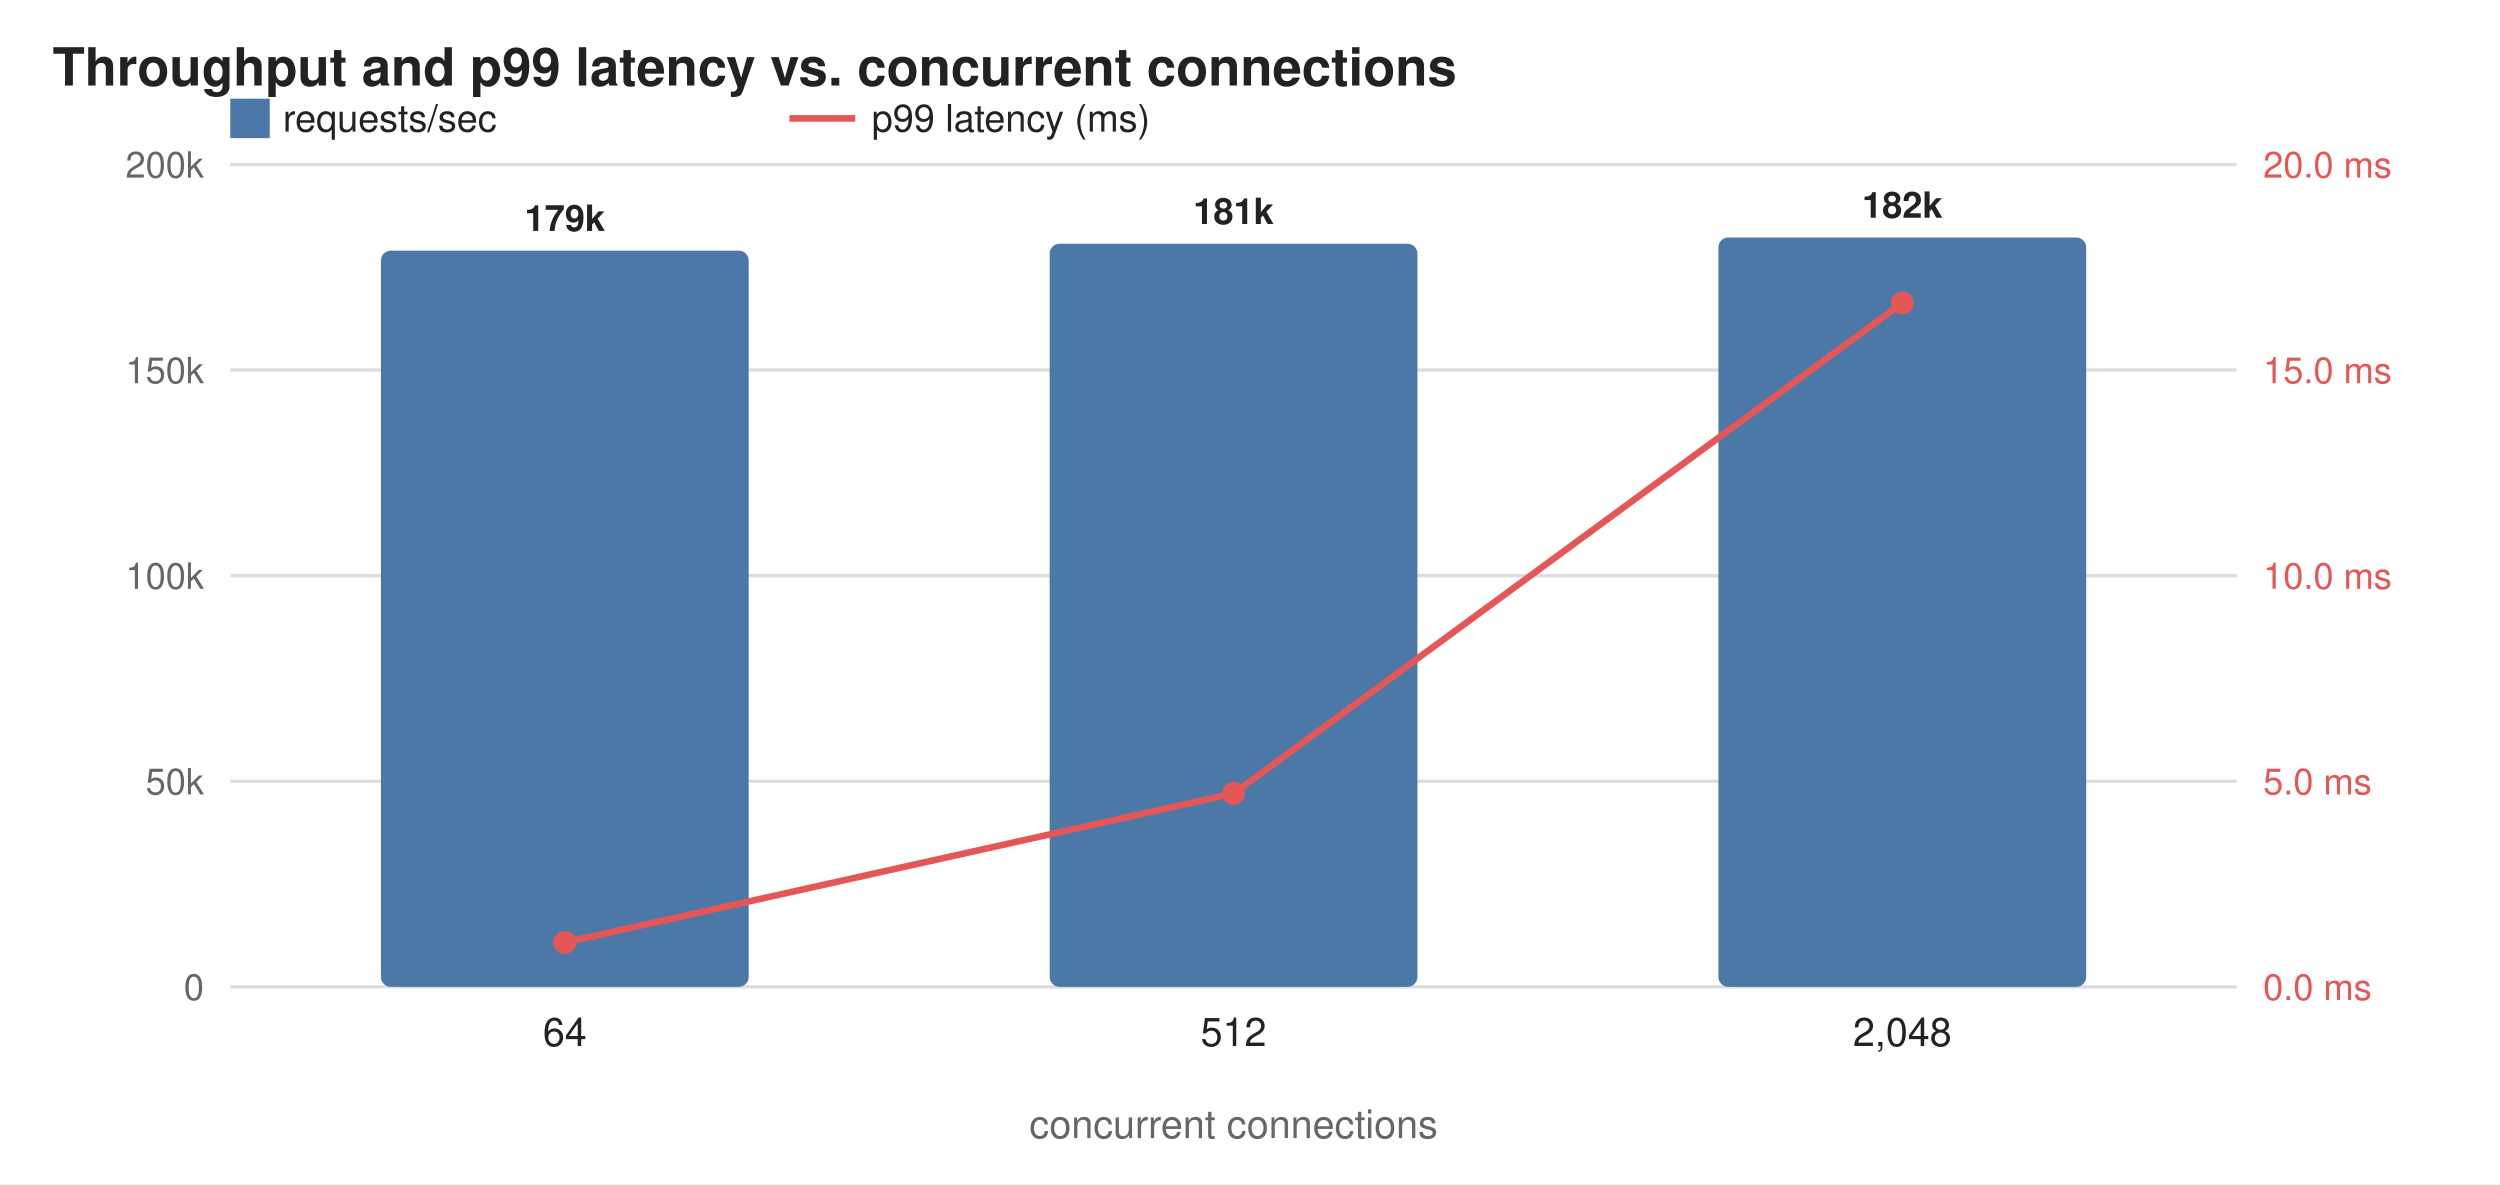
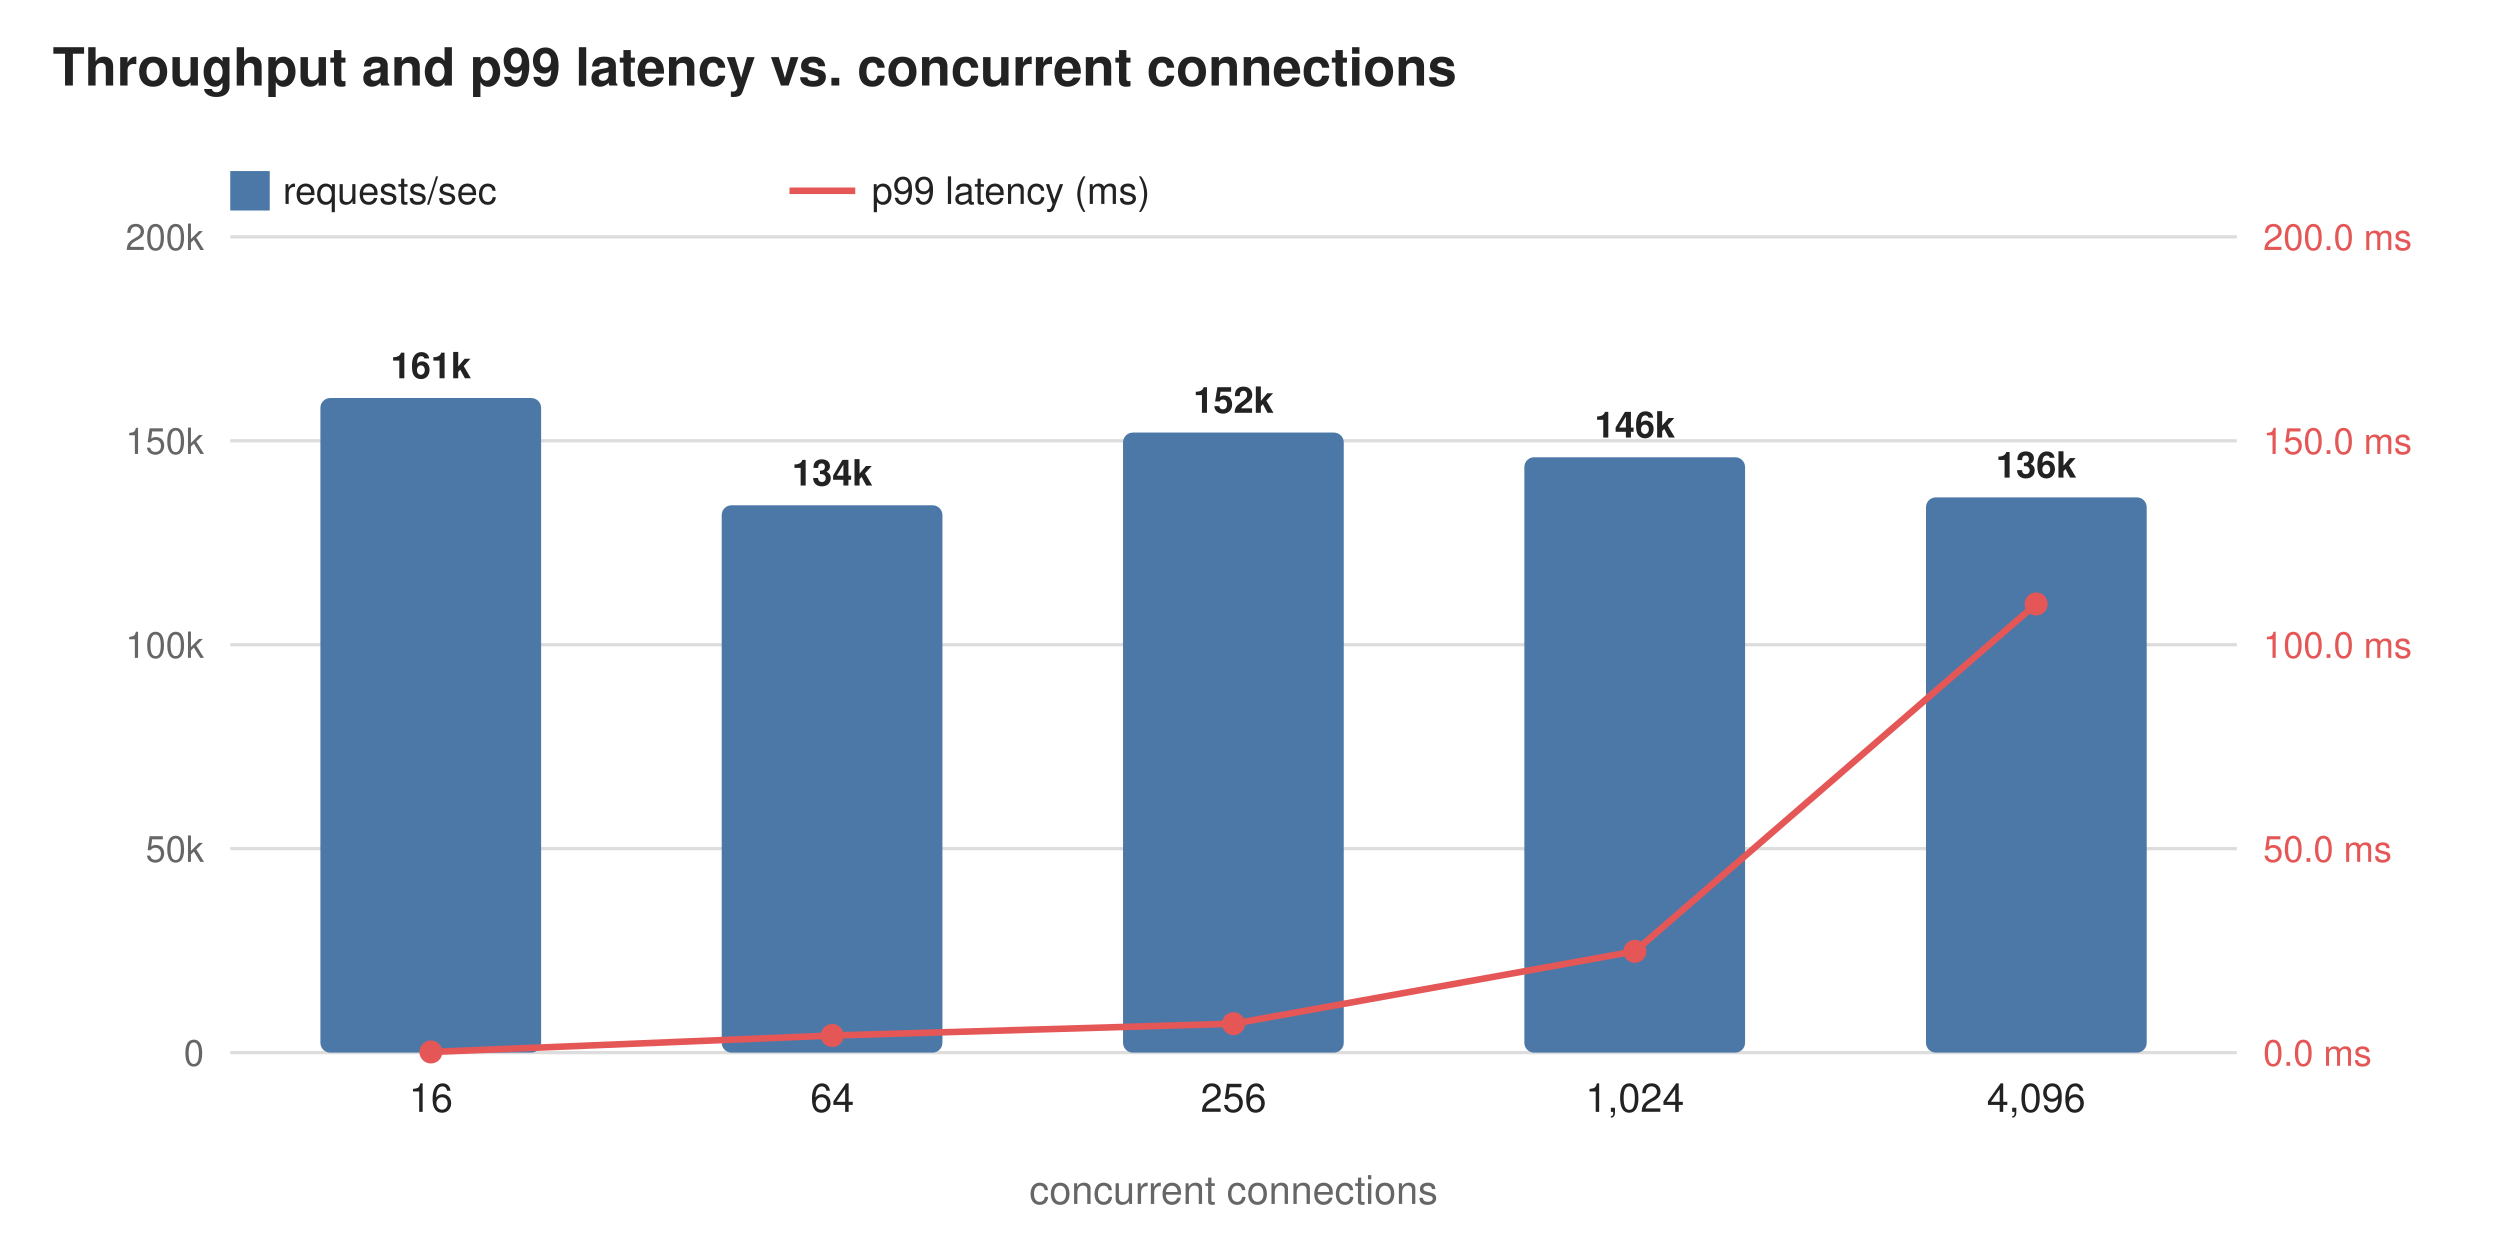
- <svg xmlns="http://www.w3.org/2000/svg" viewBox="0 0 760 360" width="760" height="360" font-family="-apple-system,Segoe UI,Helvetica,Arial,sans-serif">
-   <rect width="760" height="360" fill="#fff" />
+ <svg xmlns="http://www.w3.org/2000/svg" viewBox="0 0 760 380" width="760" height="380" font-family="-apple-system,Segoe UI,Helvetica,Arial,sans-serif">
+   <rect width="760" height="380" fill="#fff" />
  <text x="16" y="26" font-size="16" font-weight="600" fill="#222">Throughput and p99 latency vs. concurrent connections</text>
-   <line x1="70" y1="300.0" x2="680" y2="300.0" stroke="#ddd" />
-   <text x="62" y="304.0" font-size="11" fill="#666" text-anchor="end">0</text>
-   <line x1="70" y1="237.5" x2="680" y2="237.5" stroke="#ddd" />
-   <text x="62" y="241.5" font-size="11" fill="#666" text-anchor="end">50k</text>
-   <line x1="70" y1="175.0" x2="680" y2="175.0" stroke="#ddd" />
-   <text x="62" y="179.0" font-size="11" fill="#666" text-anchor="end">100k</text>
-   <line x1="70" y1="112.5" x2="680" y2="112.5" stroke="#ddd" />
-   <text x="62" y="116.5" font-size="11" fill="#666" text-anchor="end">150k</text>
-   <line x1="70" y1="50.0" x2="680" y2="50.0" stroke="#ddd" />
-   <text x="62" y="54.0" font-size="11" fill="#666" text-anchor="end">200k</text>
-   <rect x="115.8" y="76.2" width="111.8" height="223.8" rx="3" fill="#4C78A8" />
-   <text x="171.7" y="70.2" font-size="11" font-weight="600" text-anchor="middle" fill="#222">179k</text>
-   <text x="171.7" y="318" font-size="12" text-anchor="middle" fill="#222">64</text>
-   <rect x="319.1" y="74.1" width="111.8" height="225.9" rx="3" fill="#4C78A8" />
-   <text x="375.0" y="68.1" font-size="11" font-weight="600" text-anchor="middle" fill="#222">181k</text>
-   <text x="375.0" y="318" font-size="12" text-anchor="middle" fill="#222">512</text>
-   <rect x="522.4" y="72.2" width="111.8" height="227.8" rx="3" fill="#4C78A8" />
-   <text x="578.3" y="66.2" font-size="11" font-weight="600" text-anchor="middle" fill="#222">182k</text>
-   <text x="578.3" y="318" font-size="12" text-anchor="middle" fill="#222">2,048</text>
-   <circle cx="171.7" cy="286.5" r="3.5" fill="#E45756" />
-   <circle cx="375.0" cy="241.2" r="3.5" fill="#E45756" />
-   <circle cx="578.3" cy="92.1" r="3.5" fill="#E45756" />
-   <polyline points="171.7,286.5 375.0,241.2 578.3,92.1" fill="none" stroke="#E45756" stroke-width="2" />
-   <text x="688" y="304.0" font-size="11" fill="#E45756">0.0 ms</text>
-   <text x="688" y="241.5" font-size="11" fill="#E45756">5.0 ms</text>
-   <text x="688" y="179.0" font-size="11" fill="#E45756">10.0 ms</text>
-   <text x="688" y="116.5" font-size="11" fill="#E45756">15.0 ms</text>
-   <text x="688" y="54.0" font-size="11" fill="#E45756">20.0 ms</text>
-   <text x="375.0" y="346" font-size="12" text-anchor="middle" fill="#666">concurrent connections</text>
-   <rect x="70" y="30" width="12" height="12" fill="#4C78A8" />
-   <text x="86" y="40" font-size="11.5" fill="#222">requests/sec</text>
-   <line x1="240" y1="36" x2="260" y2="36" stroke="#E45756" stroke-width="2" />
-   <text x="265" y="40" font-size="11.5" fill="#222">p99 latency (ms)</text>
+   <line x1="70" y1="320.0" x2="680" y2="320.0" stroke="#ddd" />
+   <text x="62" y="324.0" font-size="11" fill="#666" text-anchor="end">0</text>
+   <line x1="70" y1="258.0" x2="680" y2="258.0" stroke="#ddd" />
+   <text x="62" y="262.0" font-size="11" fill="#666" text-anchor="end">50k</text>
+   <line x1="70" y1="196.0" x2="680" y2="196.0" stroke="#ddd" />
+   <text x="62" y="200.0" font-size="11" fill="#666" text-anchor="end">100k</text>
+   <line x1="70" y1="134.0" x2="680" y2="134.0" stroke="#ddd" />
+   <text x="62" y="138.0" font-size="11" fill="#666" text-anchor="end">150k</text>
+   <line x1="70" y1="72.0" x2="680" y2="72.0" stroke="#ddd" />
+   <text x="62" y="76.0" font-size="11" fill="#666" text-anchor="end">200k</text>
+   <rect x="97.4" y="121.0" width="67.1" height="199.0" rx="3" fill="#4C78A8" />
+   <text x="131.0" y="115.0" font-size="11" font-weight="600" text-anchor="middle" fill="#222">161k</text>
+   <text x="131.0" y="338" font-size="12" text-anchor="middle" fill="#222">16</text>
+   <rect x="219.4" y="153.6" width="67.1" height="166.4" rx="3" fill="#4C78A8" />
+   <text x="253.0" y="147.6" font-size="11" font-weight="600" text-anchor="middle" fill="#222">134k</text>
+   <text x="253.0" y="338" font-size="12" text-anchor="middle" fill="#222">64</text>
+   <rect x="341.4" y="131.5" width="67.1" height="188.5" rx="3" fill="#4C78A8" />
+   <text x="375.0" y="125.5" font-size="11" font-weight="600" text-anchor="middle" fill="#222">152k</text>
+   <text x="375.0" y="338" font-size="12" text-anchor="middle" fill="#222">256</text>
+   <rect x="463.4" y="139.0" width="67.1" height="181.0" rx="3" fill="#4C78A8" />
+   <text x="497.0" y="133.0" font-size="11" font-weight="600" text-anchor="middle" fill="#222">146k</text>
+   <text x="497.0" y="338" font-size="12" text-anchor="middle" fill="#222">1,024</text>
+   <rect x="585.5" y="151.2" width="67.1" height="168.8" rx="3" fill="#4C78A8" />
+   <text x="619.0" y="145.2" font-size="11" font-weight="600" text-anchor="middle" fill="#222">136k</text>
+   <text x="619.0" y="338" font-size="12" text-anchor="middle" fill="#222">4,096</text>
+   <circle cx="131.0" cy="319.8" r="3.5" fill="#E45756" />
+   <circle cx="253.0" cy="314.8" r="3.5" fill="#E45756" />
+   <circle cx="375.0" cy="311.2" r="3.5" fill="#E45756" />
+   <circle cx="497.0" cy="289.2" r="3.5" fill="#E45756" />
+   <circle cx="619.0" cy="183.6" r="3.5" fill="#E45756" />
+   <polyline points="131.0,319.8 253.0,314.8 375.0,311.2 497.0,289.2 619.0,183.6" fill="none" stroke="#E45756" stroke-width="2" />
+   <text x="688" y="324.0" font-size="11" fill="#E45756">0.0 ms</text>
+   <text x="688" y="262.0" font-size="11" fill="#E45756">50.0 ms</text>
+   <text x="688" y="200.0" font-size="11" fill="#E45756">100.0 ms</text>
+   <text x="688" y="138.0" font-size="11" fill="#E45756">150.0 ms</text>
+   <text x="688" y="76.0" font-size="11" fill="#E45756">200.0 ms</text>
+   <text x="375.0" y="366" font-size="12" text-anchor="middle" fill="#666">concurrent connections</text>
+   <rect x="70" y="52" width="12" height="12" fill="#4C78A8" />
+   <text x="86" y="62" font-size="11.5" fill="#222">requests/sec</text>
+   <line x1="240" y1="58" x2="260" y2="58" stroke="#E45756" stroke-width="2" />
+   <text x="265" y="62" font-size="11.5" fill="#222">p99 latency (ms)</text>
</svg>
